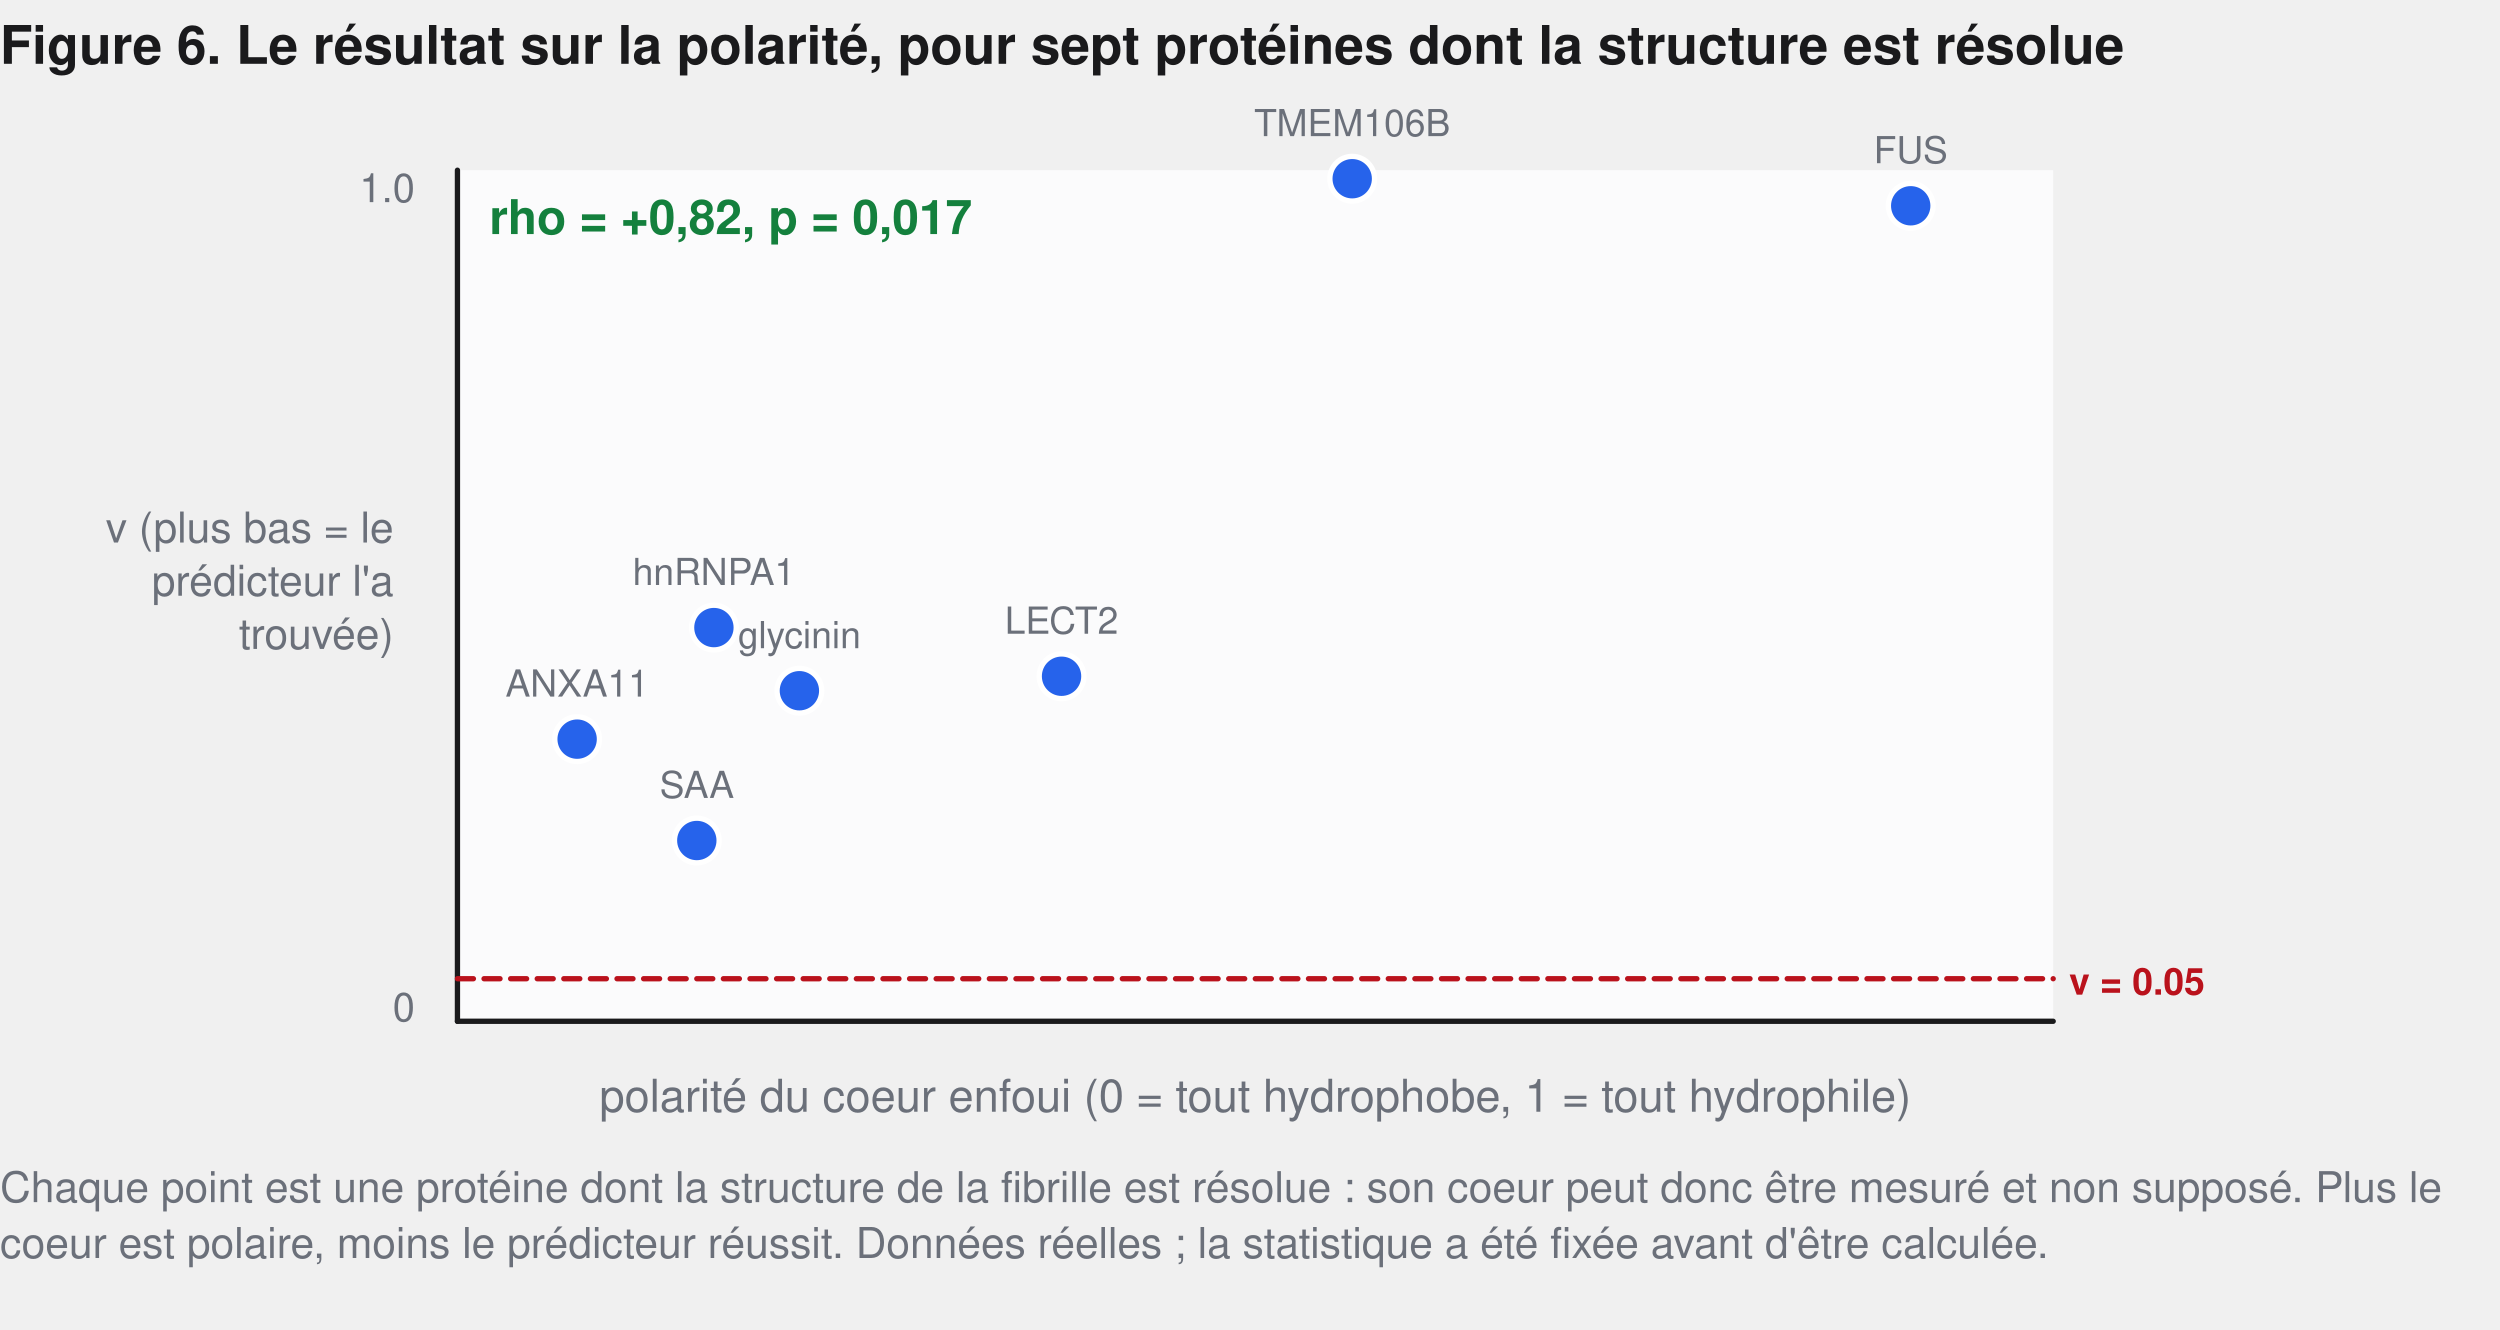
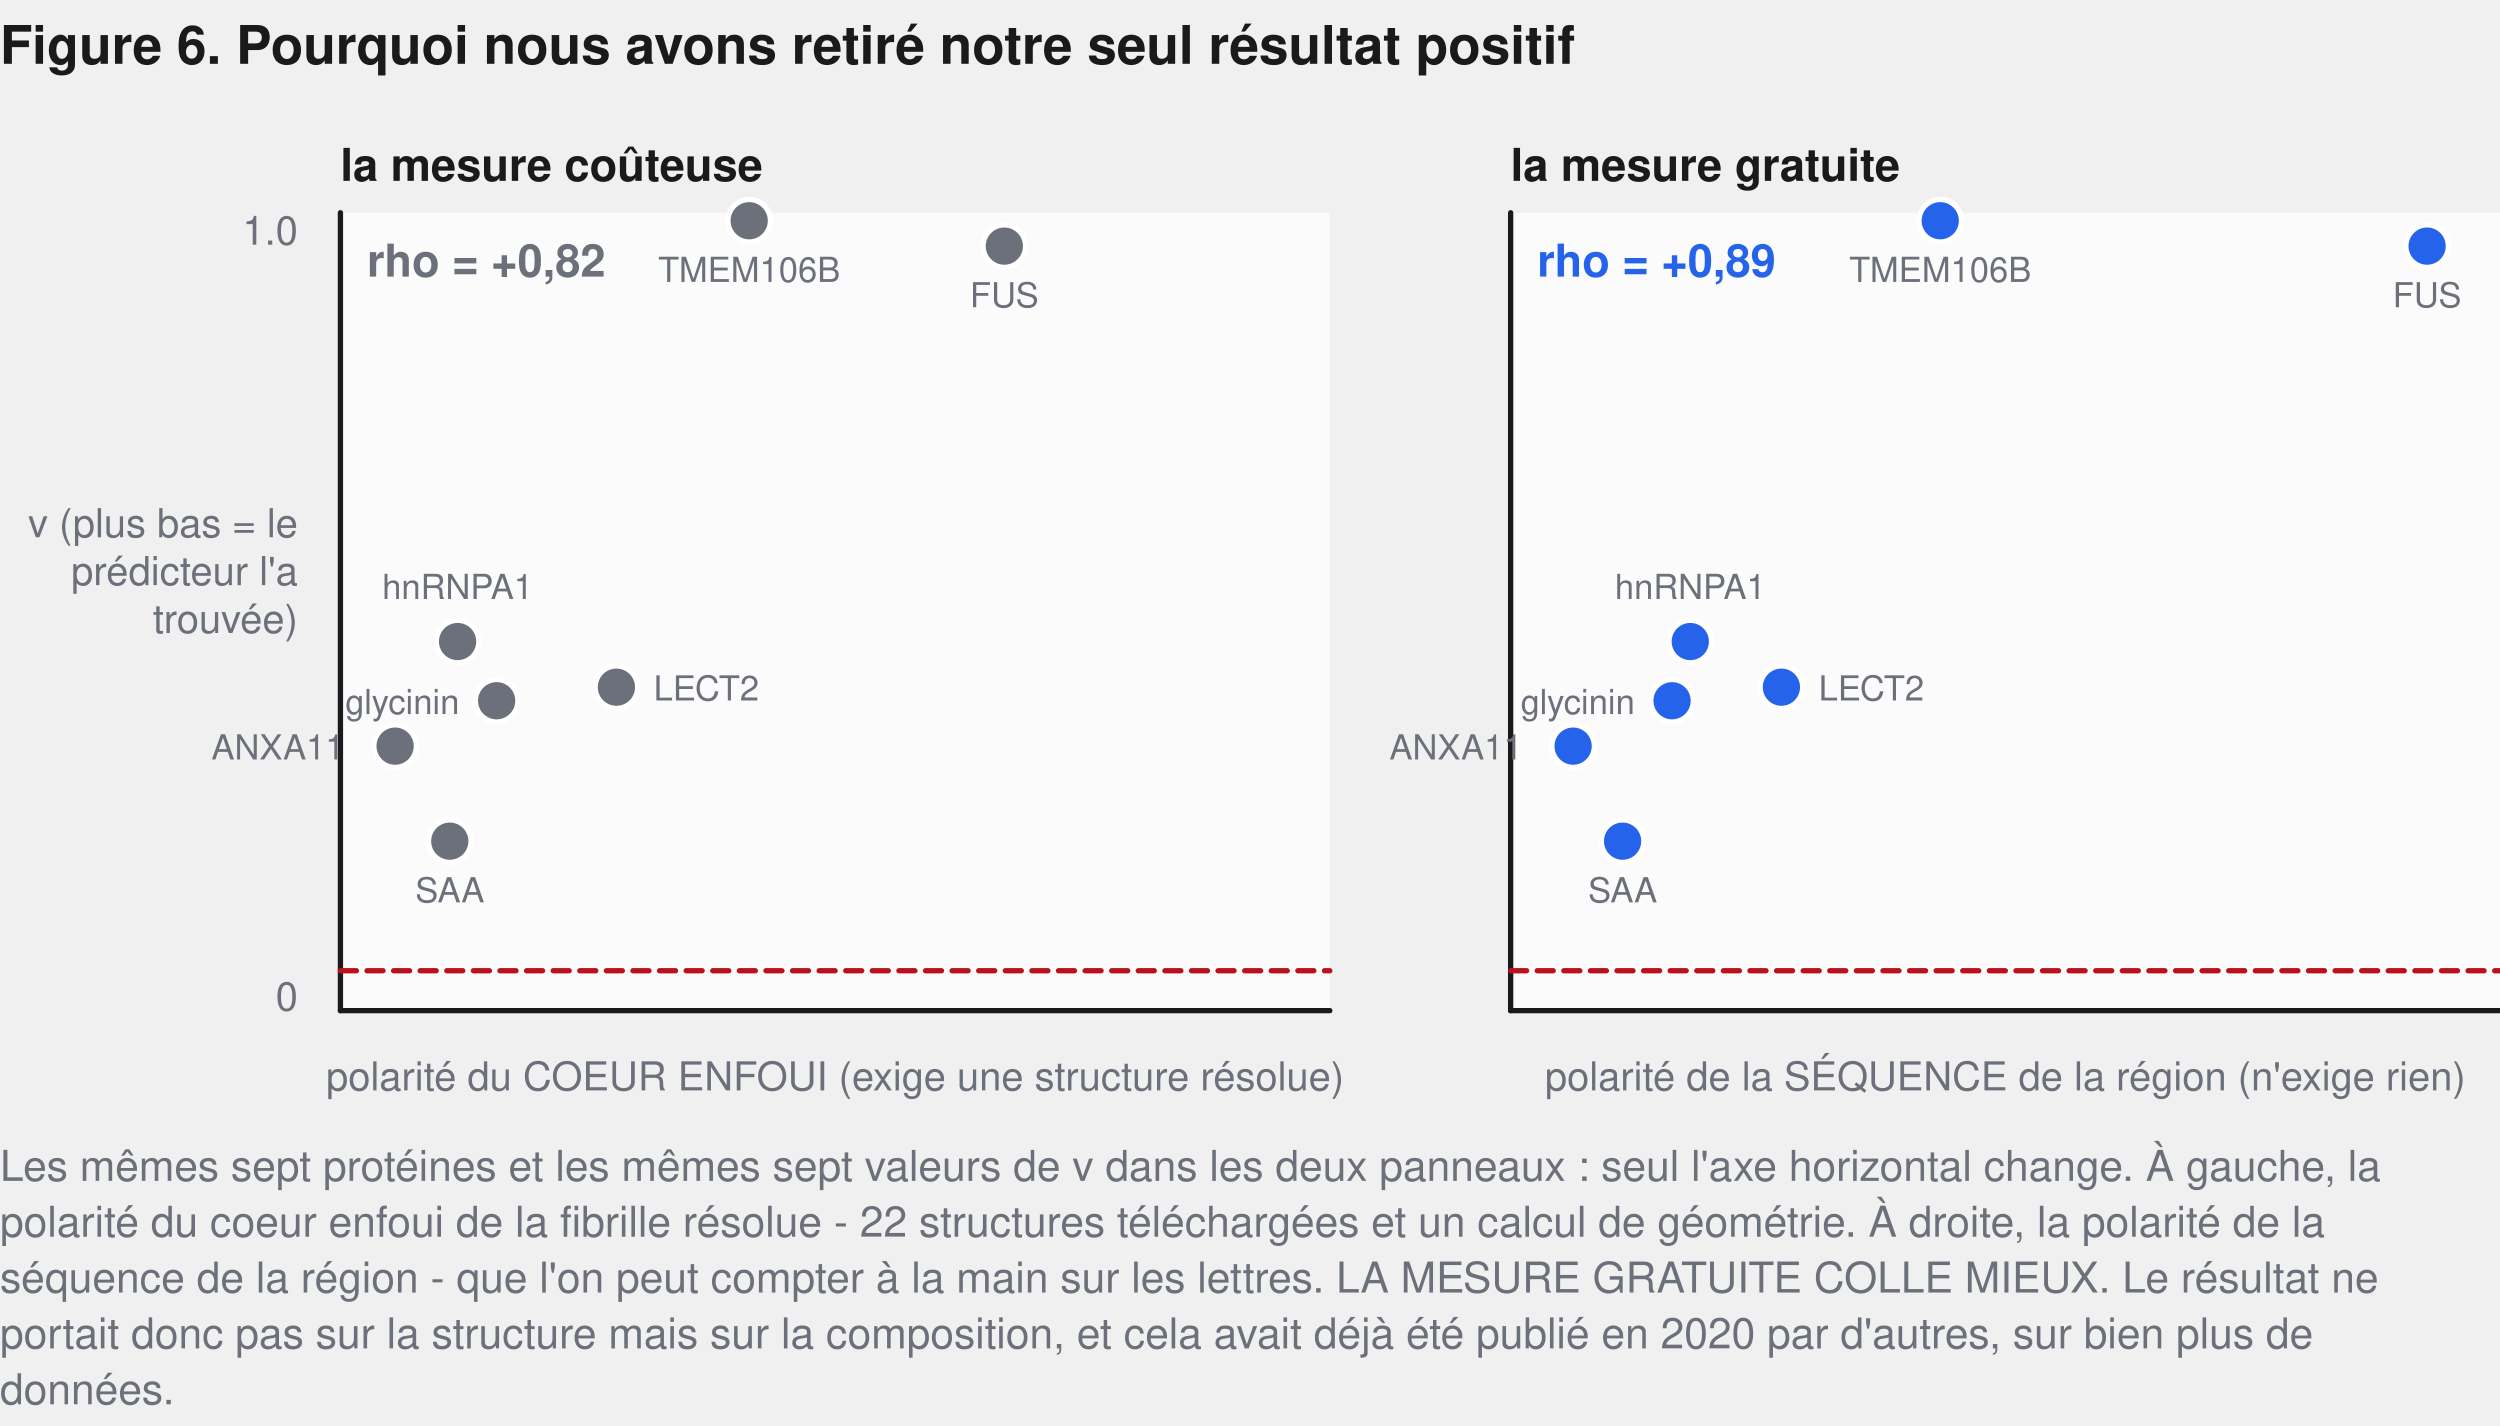
- <svg xmlns="http://www.w3.org/2000/svg" width="470" height="250" viewBox="0 0 470 250" font-family="Helvetica,Arial,sans-serif">
-   <text x="0" y="12" font-size="10" fill="#1a1a1c" text-anchor="start" font-weight="bold">Figure 6. Le résultat sur la polarité, pour sept protéines dont la structure est résolue</text>
-   <rect x="86" y="32" width="300" height="160" rx="0" fill="#fbfbfc" stroke="none" stroke-width="1" />
-   <line x1="86" y1="192" x2="386" y2="192" stroke="#1a1a1c" stroke-width="1" stroke-linecap="round" />
-   <line x1="86" y1="32" x2="86" y2="192" stroke="#1a1a1c" stroke-width="1" stroke-linecap="round" />
-   <line x1="86" y1="184" x2="386" y2="184" stroke="#ba121c" stroke-width="1" stroke-dasharray="3,2" stroke-linecap="round" />
-   <text x="389" y="187" font-size="7" fill="#ba121c" text-anchor="start" font-weight="bold">v = 0.05</text>
-   <circle cx="359.214" cy="38.688" r="4.2" fill="#2663eb" stroke="#ffffff" stroke-width="1" />
-   <text x="359.214" y="30.688" font-size="7" fill="#6b707a" text-anchor="middle">FUS</text>
-   <circle cx="254.214" cy="33.6" r="4.2" fill="#2663eb" stroke="#ffffff" stroke-width="1" />
-   <text x="254.214" y="25.6" font-size="7" fill="#6b707a" text-anchor="middle">TMEM106B</text>
-   <circle cx="199.571" cy="127.136" r="4.2" fill="#2663eb" stroke="#ffffff" stroke-width="1" />
-   <text x="199.571" y="119.136" font-size="7" fill="#6b707a" text-anchor="middle">LECT2</text>
-   <circle cx="150.286" cy="129.856" r="4.2" fill="#2663eb" stroke="#ffffff" stroke-width="1" />
-   <text x="150.286" y="121.856" font-size="7" fill="#6b707a" text-anchor="middle">glycinin</text>
-   <circle cx="134.214" cy="117.984" r="4.2" fill="#2663eb" stroke="#ffffff" stroke-width="1" />
-   <text x="134.214" y="109.984" font-size="7" fill="#6b707a" text-anchor="middle">hnRNPA1</text>
-   <circle cx="131" cy="158.016" r="4.2" fill="#2663eb" stroke="#ffffff" stroke-width="1" />
-   <text x="131" y="150.016" font-size="7" fill="#6b707a" text-anchor="middle">SAA</text>
-   <circle cx="108.5" cy="138.96" r="4.2" fill="#2663eb" stroke="#ffffff" stroke-width="1" />
-   <text x="108.5" y="130.96" font-size="7" fill="#6b707a" text-anchor="middle">ANXA11</text>
-   <text x="236" y="209" font-size="8.5" fill="#6b707a" text-anchor="middle">polarité du coeur enfoui  (0 = tout hydrophobe, 1 = tout hydrophile)</text>
-   <text x="78" y="38" font-size="7.5" fill="#6b707a" text-anchor="end">1.0</text>
-   <text x="78" y="192" font-size="7.5" fill="#6b707a" text-anchor="end">0</text>
-   <text x="74" y="102" font-size="8" fill="#6b707a" text-anchor="end">v (plus bas = le</text>
-   <text x="74" y="112" font-size="8" fill="#6b707a" text-anchor="end">prédicteur l'a</text>
-   <text x="74" y="122" font-size="8" fill="#6b707a" text-anchor="end">trouvée)</text>
-   <text x="92" y="44" font-size="9" fill="#14803d" text-anchor="start" font-weight="bold">rho = +0,82,  p = 0,017</text>
-   <text x="0" y="226" font-size="8" fill="#6b707a" text-anchor="start">Chaque point est une protéine dont la structure de la fibrille est résolue : son coeur peut donc être mesuré et non supposé. Plus le</text>
-   <text x="0" y="236.5" font-size="8" fill="#6b707a" text-anchor="start">coeur est polaire, moins le prédicteur réussit. Données réelles ; la statistique a été fixée avant d'être calculée.</text>
+ <svg xmlns="http://www.w3.org/2000/svg" width="470" height="268" viewBox="0 0 470 268" font-family="Helvetica,Arial,sans-serif">
+   <text x="0" y="12" font-size="10" fill="#1a1a1c" text-anchor="start" font-weight="bold">Figure 6. Pourquoi nous avons retiré notre seul résultat positif</text>
+   <rect x="64" y="40" width="186" height="150" rx="0" fill="#fbfbfc" stroke="none" stroke-width="1" />
+   <line x1="64" y1="190" x2="250" y2="190" stroke="#1a1a1c" stroke-width="1" stroke-linecap="round" />
+   <line x1="64" y1="40" x2="64" y2="190" stroke="#1a1a1c" stroke-width="1" stroke-linecap="round" />
+   <line x1="64" y1="182.5" x2="250" y2="182.5" stroke="#ba121c" stroke-width="1" stroke-dasharray="3,2" stroke-linecap="round" />
+   <circle cx="188.816" cy="46.27" r="4" fill="#6b707a" stroke="#ffffff" stroke-width="1" />
+   <text x="188.816" y="57.77" font-size="6.5" fill="#6b707a" text-anchor="middle">FUS</text>
+   <circle cx="140.847" cy="41.5" r="4" fill="#6b707a" stroke="#ffffff" stroke-width="1" />
+   <text x="140.847" y="53" font-size="6.5" fill="#6b707a" text-anchor="middle">TMEM106B</text>
+   <circle cx="115.884" cy="129.19" r="4" fill="#6b707a" stroke="#ffffff" stroke-width="1" />
+   <text x="122.884" y="131.69" font-size="6.5" fill="#6b707a" text-anchor="start">LECT2</text>
+   <circle cx="93.368" cy="131.74" r="4" fill="#6b707a" stroke="#ffffff" stroke-width="1" />
+   <text x="86.368" y="134.24" font-size="6.5" fill="#6b707a" text-anchor="end">glycinin</text>
+   <circle cx="86.026" cy="120.61" r="4" fill="#6b707a" stroke="#ffffff" stroke-width="1" />
+   <text x="86.026" y="112.61" font-size="6.5" fill="#6b707a" text-anchor="middle">hnRNPA1</text>
+   <circle cx="84.558" cy="158.14" r="4" fill="#6b707a" stroke="#ffffff" stroke-width="1" />
+   <text x="84.558" y="169.64" font-size="6.5" fill="#6b707a" text-anchor="middle">SAA</text>
+   <circle cx="74.279" cy="140.275" r="4" fill="#6b707a" stroke="#ffffff" stroke-width="1" />
+   <text x="64.779" y="142.775" font-size="6.5" fill="#6b707a" text-anchor="end">ANXA11</text>
+   <text x="64" y="34" font-size="8.5" fill="#1a1a1c" text-anchor="start" font-weight="bold">la mesure coûteuse</text>
+   <text x="69" y="52" font-size="8.5" fill="#6b707a" text-anchor="start" font-weight="bold">rho = +0,82</text>
+   <text x="157" y="205" font-size="7.5" fill="#6b707a" text-anchor="middle">polarité du COEUR ENFOUI  (exige une structure résolue)</text>
+   <rect x="284" y="40" width="186" height="150" rx="0" fill="#fbfbfc" stroke="none" stroke-width="1" />
+   <line x1="284" y1="190" x2="470" y2="190" stroke="#1a1a1c" stroke-width="1" stroke-linecap="round" />
+   <line x1="284" y1="40" x2="284" y2="190" stroke="#1a1a1c" stroke-width="1" stroke-linecap="round" />
+   <line x1="284" y1="182.5" x2="470" y2="182.5" stroke="#ba121c" stroke-width="1" stroke-dasharray="3,2" stroke-linecap="round" />
+   <circle cx="456.295" cy="46.27" r="4" fill="#2663eb" stroke="#ffffff" stroke-width="1" />
+   <text x="456.295" y="57.77" font-size="6.5" fill="#6b707a" text-anchor="middle">FUS</text>
+   <circle cx="364.763" cy="41.5" r="4" fill="#2663eb" stroke="#ffffff" stroke-width="1" />
+   <text x="364.763" y="53" font-size="6.5" fill="#6b707a" text-anchor="middle">TMEM106B</text>
+   <circle cx="334.905" cy="129.19" r="4" fill="#2663eb" stroke="#ffffff" stroke-width="1" />
+   <text x="341.905" y="131.69" font-size="6.5" fill="#6b707a" text-anchor="start">LECT2</text>
+   <circle cx="314.347" cy="131.74" r="4" fill="#2663eb" stroke="#ffffff" stroke-width="1" />
+   <text x="307.347" y="134.24" font-size="6.5" fill="#6b707a" text-anchor="end">glycinin</text>
+   <circle cx="317.774" cy="120.61" r="4" fill="#2663eb" stroke="#ffffff" stroke-width="1" />
+   <text x="317.774" y="112.61" font-size="6.5" fill="#6b707a" text-anchor="middle">hnRNPA1</text>
+   <circle cx="305.047" cy="158.14" r="4" fill="#2663eb" stroke="#ffffff" stroke-width="1" />
+   <text x="305.047" y="169.64" font-size="6.5" fill="#6b707a" text-anchor="middle">SAA</text>
+   <circle cx="295.747" cy="140.275" r="4" fill="#2663eb" stroke="#ffffff" stroke-width="1" />
+   <text x="286.247" y="142.775" font-size="6.5" fill="#6b707a" text-anchor="end">ANXA11</text>
+   <text x="284" y="34" font-size="8.5" fill="#1a1a1c" text-anchor="start" font-weight="bold">la mesure gratuite</text>
+   <text x="289" y="52" font-size="8.5" fill="#2663eb" text-anchor="start" font-weight="bold">rho = +0,89</text>
+   <text x="377" y="205" font-size="7.5" fill="#6b707a" text-anchor="middle">polarité de la SÉQUENCE de la région  (n'exige rien)</text>
+   <text x="56" y="46" font-size="7.5" fill="#6b707a" text-anchor="end">1.0</text>
+   <text x="56" y="190" font-size="7.5" fill="#6b707a" text-anchor="end">0</text>
+   <text x="56" y="101" font-size="7.5" fill="#6b707a" text-anchor="end">v (plus bas = le</text>
+   <text x="56" y="110" font-size="7.5" fill="#6b707a" text-anchor="end">prédicteur l'a</text>
+   <text x="56" y="119" font-size="7.5" fill="#6b707a" text-anchor="end">trouvée)</text>
+   <text x="0" y="222" font-size="8" fill="#6b707a" text-anchor="start">Les mêmes sept protéines et les mêmes sept valeurs de v dans les deux panneaux : seul l'axe horizontal change. À gauche, la</text>
+   <text x="0" y="232.5" font-size="8" fill="#6b707a" text-anchor="start">polarité du coeur enfoui de la fibrille résolue - 22 structures téléchargées et un calcul de géométrie. À droite, la polarité de la</text>
+   <text x="0" y="243" font-size="8" fill="#6b707a" text-anchor="start">séquence de la région - que l'on peut compter à la main sur les lettres. LA MESURE GRATUITE COLLE MIEUX. Le résultat ne</text>
+   <text x="0" y="253.5" font-size="8" fill="#6b707a" text-anchor="start">portait donc pas sur la structure mais sur la composition, et cela avait déjà été publié en 2020 par d'autres, sur bien plus de</text>
+   <text x="0" y="264" font-size="8" fill="#6b707a" text-anchor="start">données.</text>
</svg>
